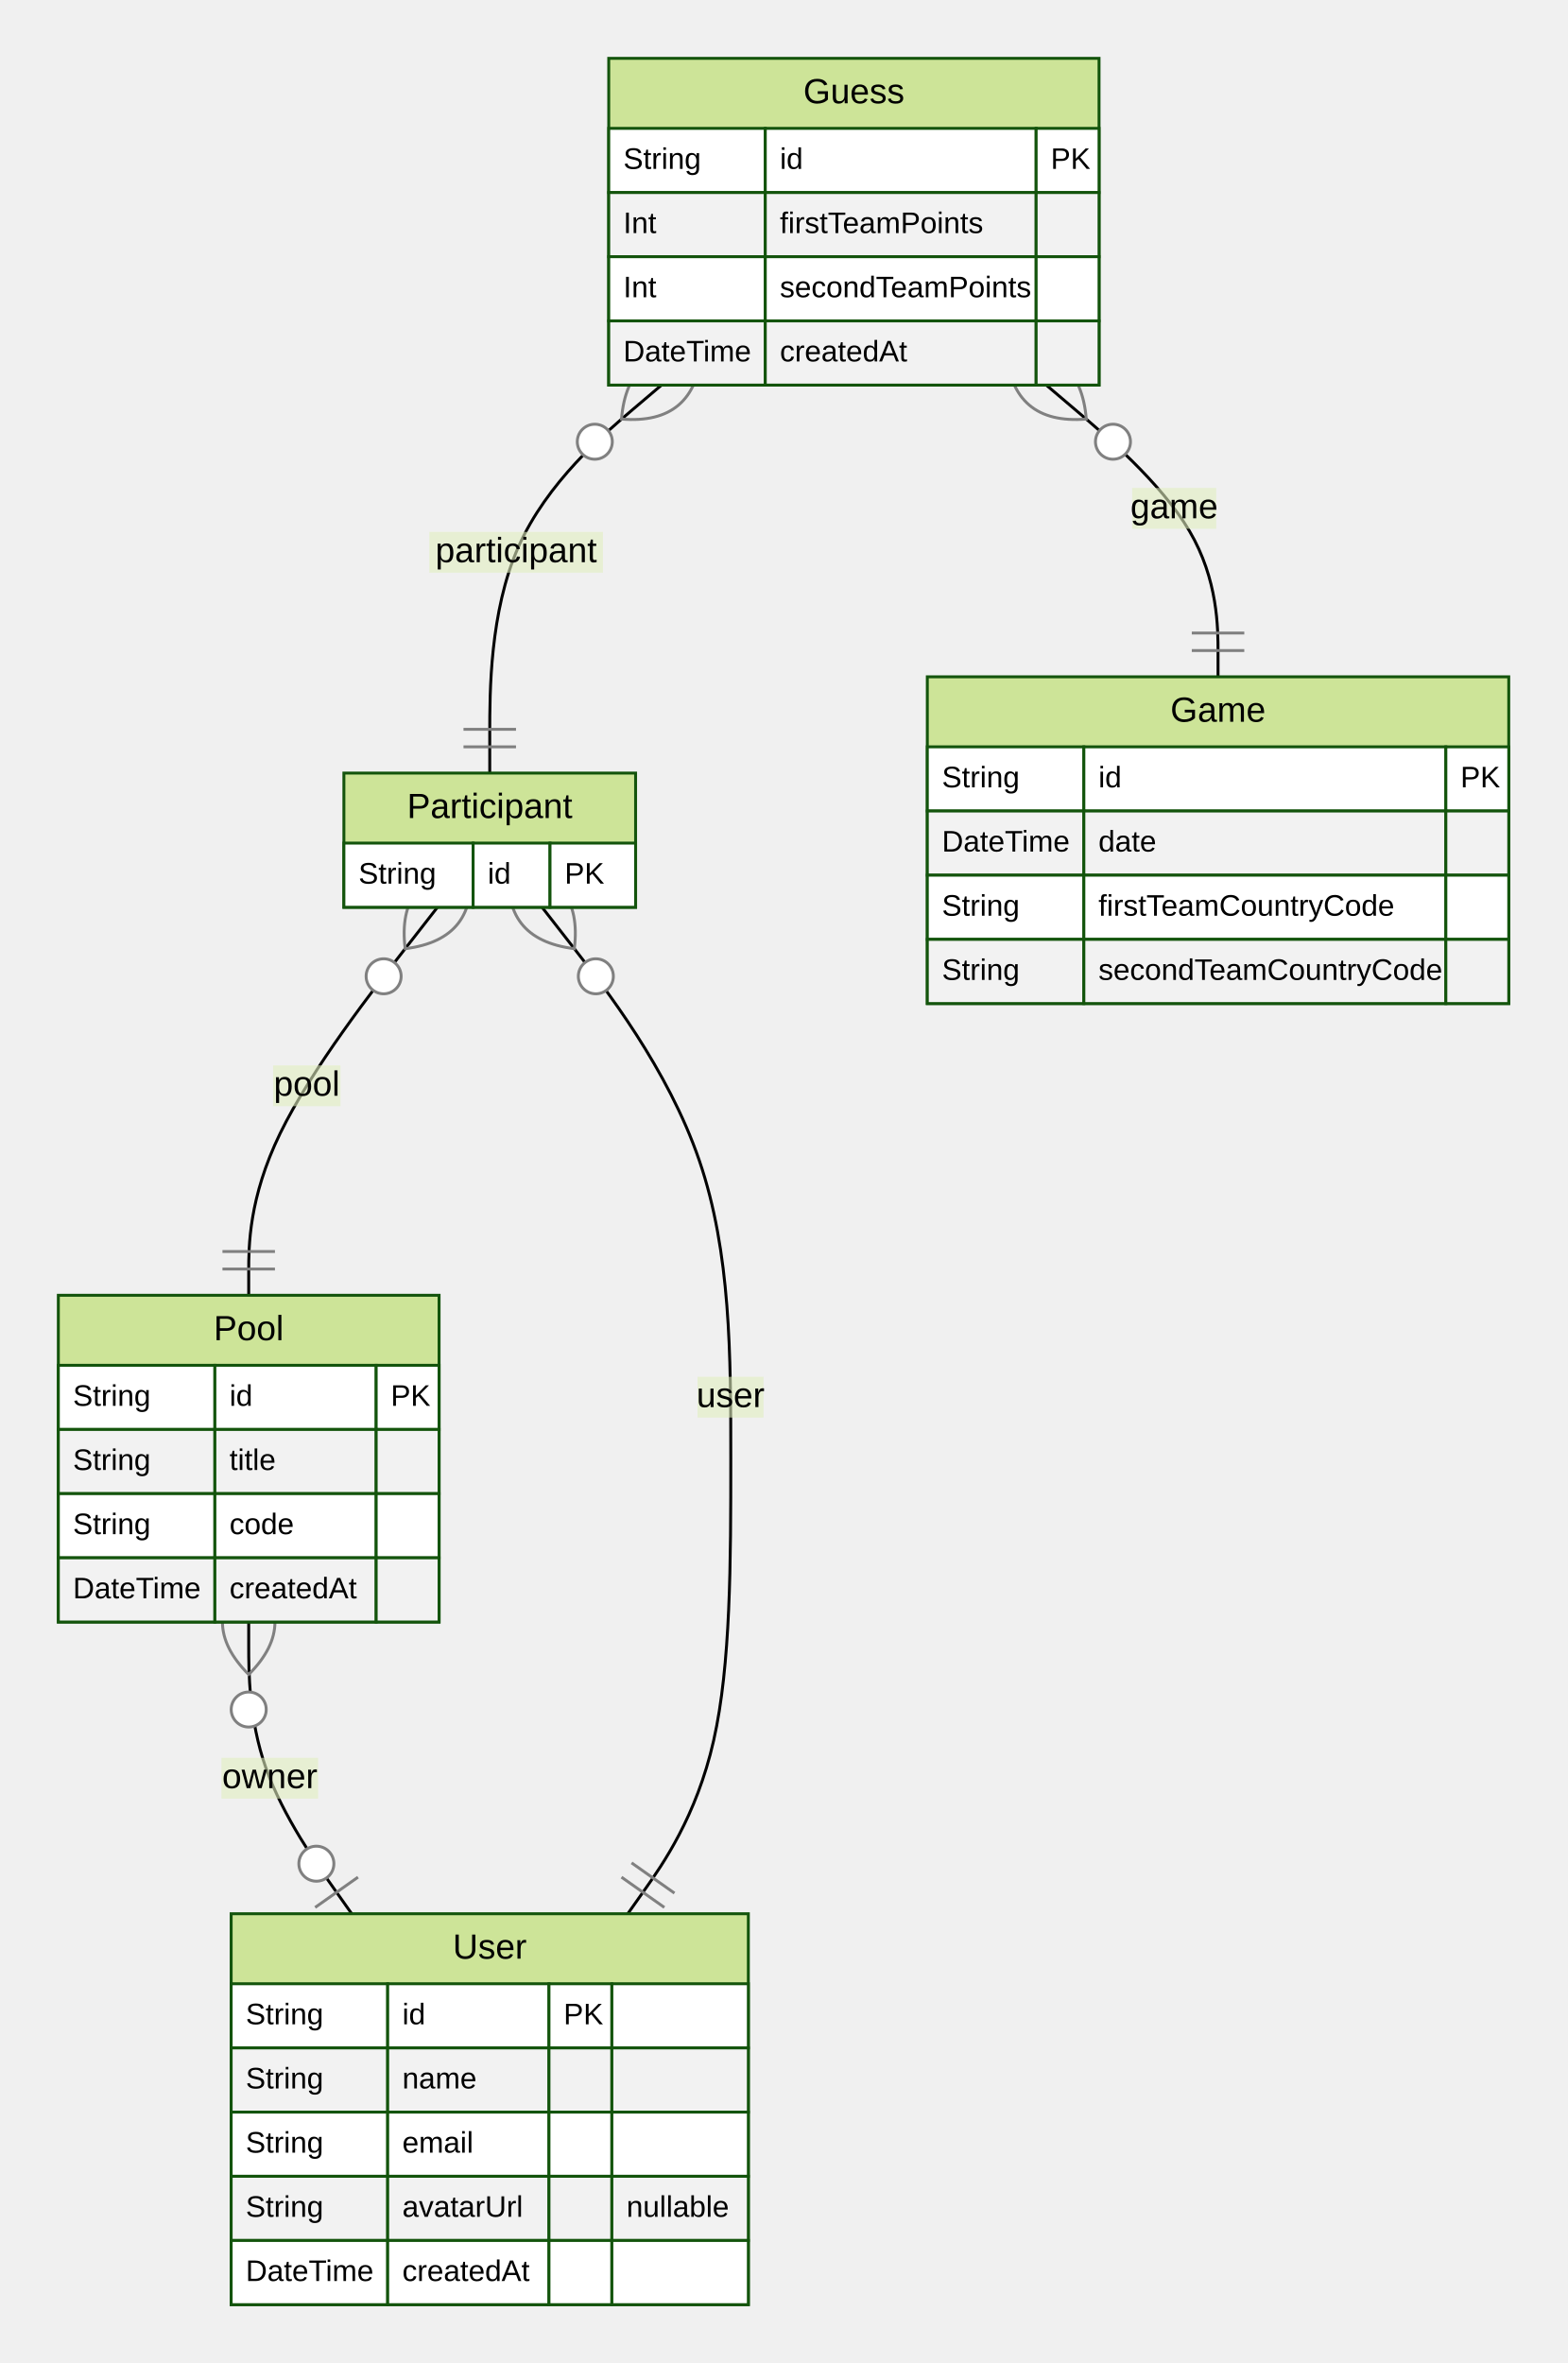
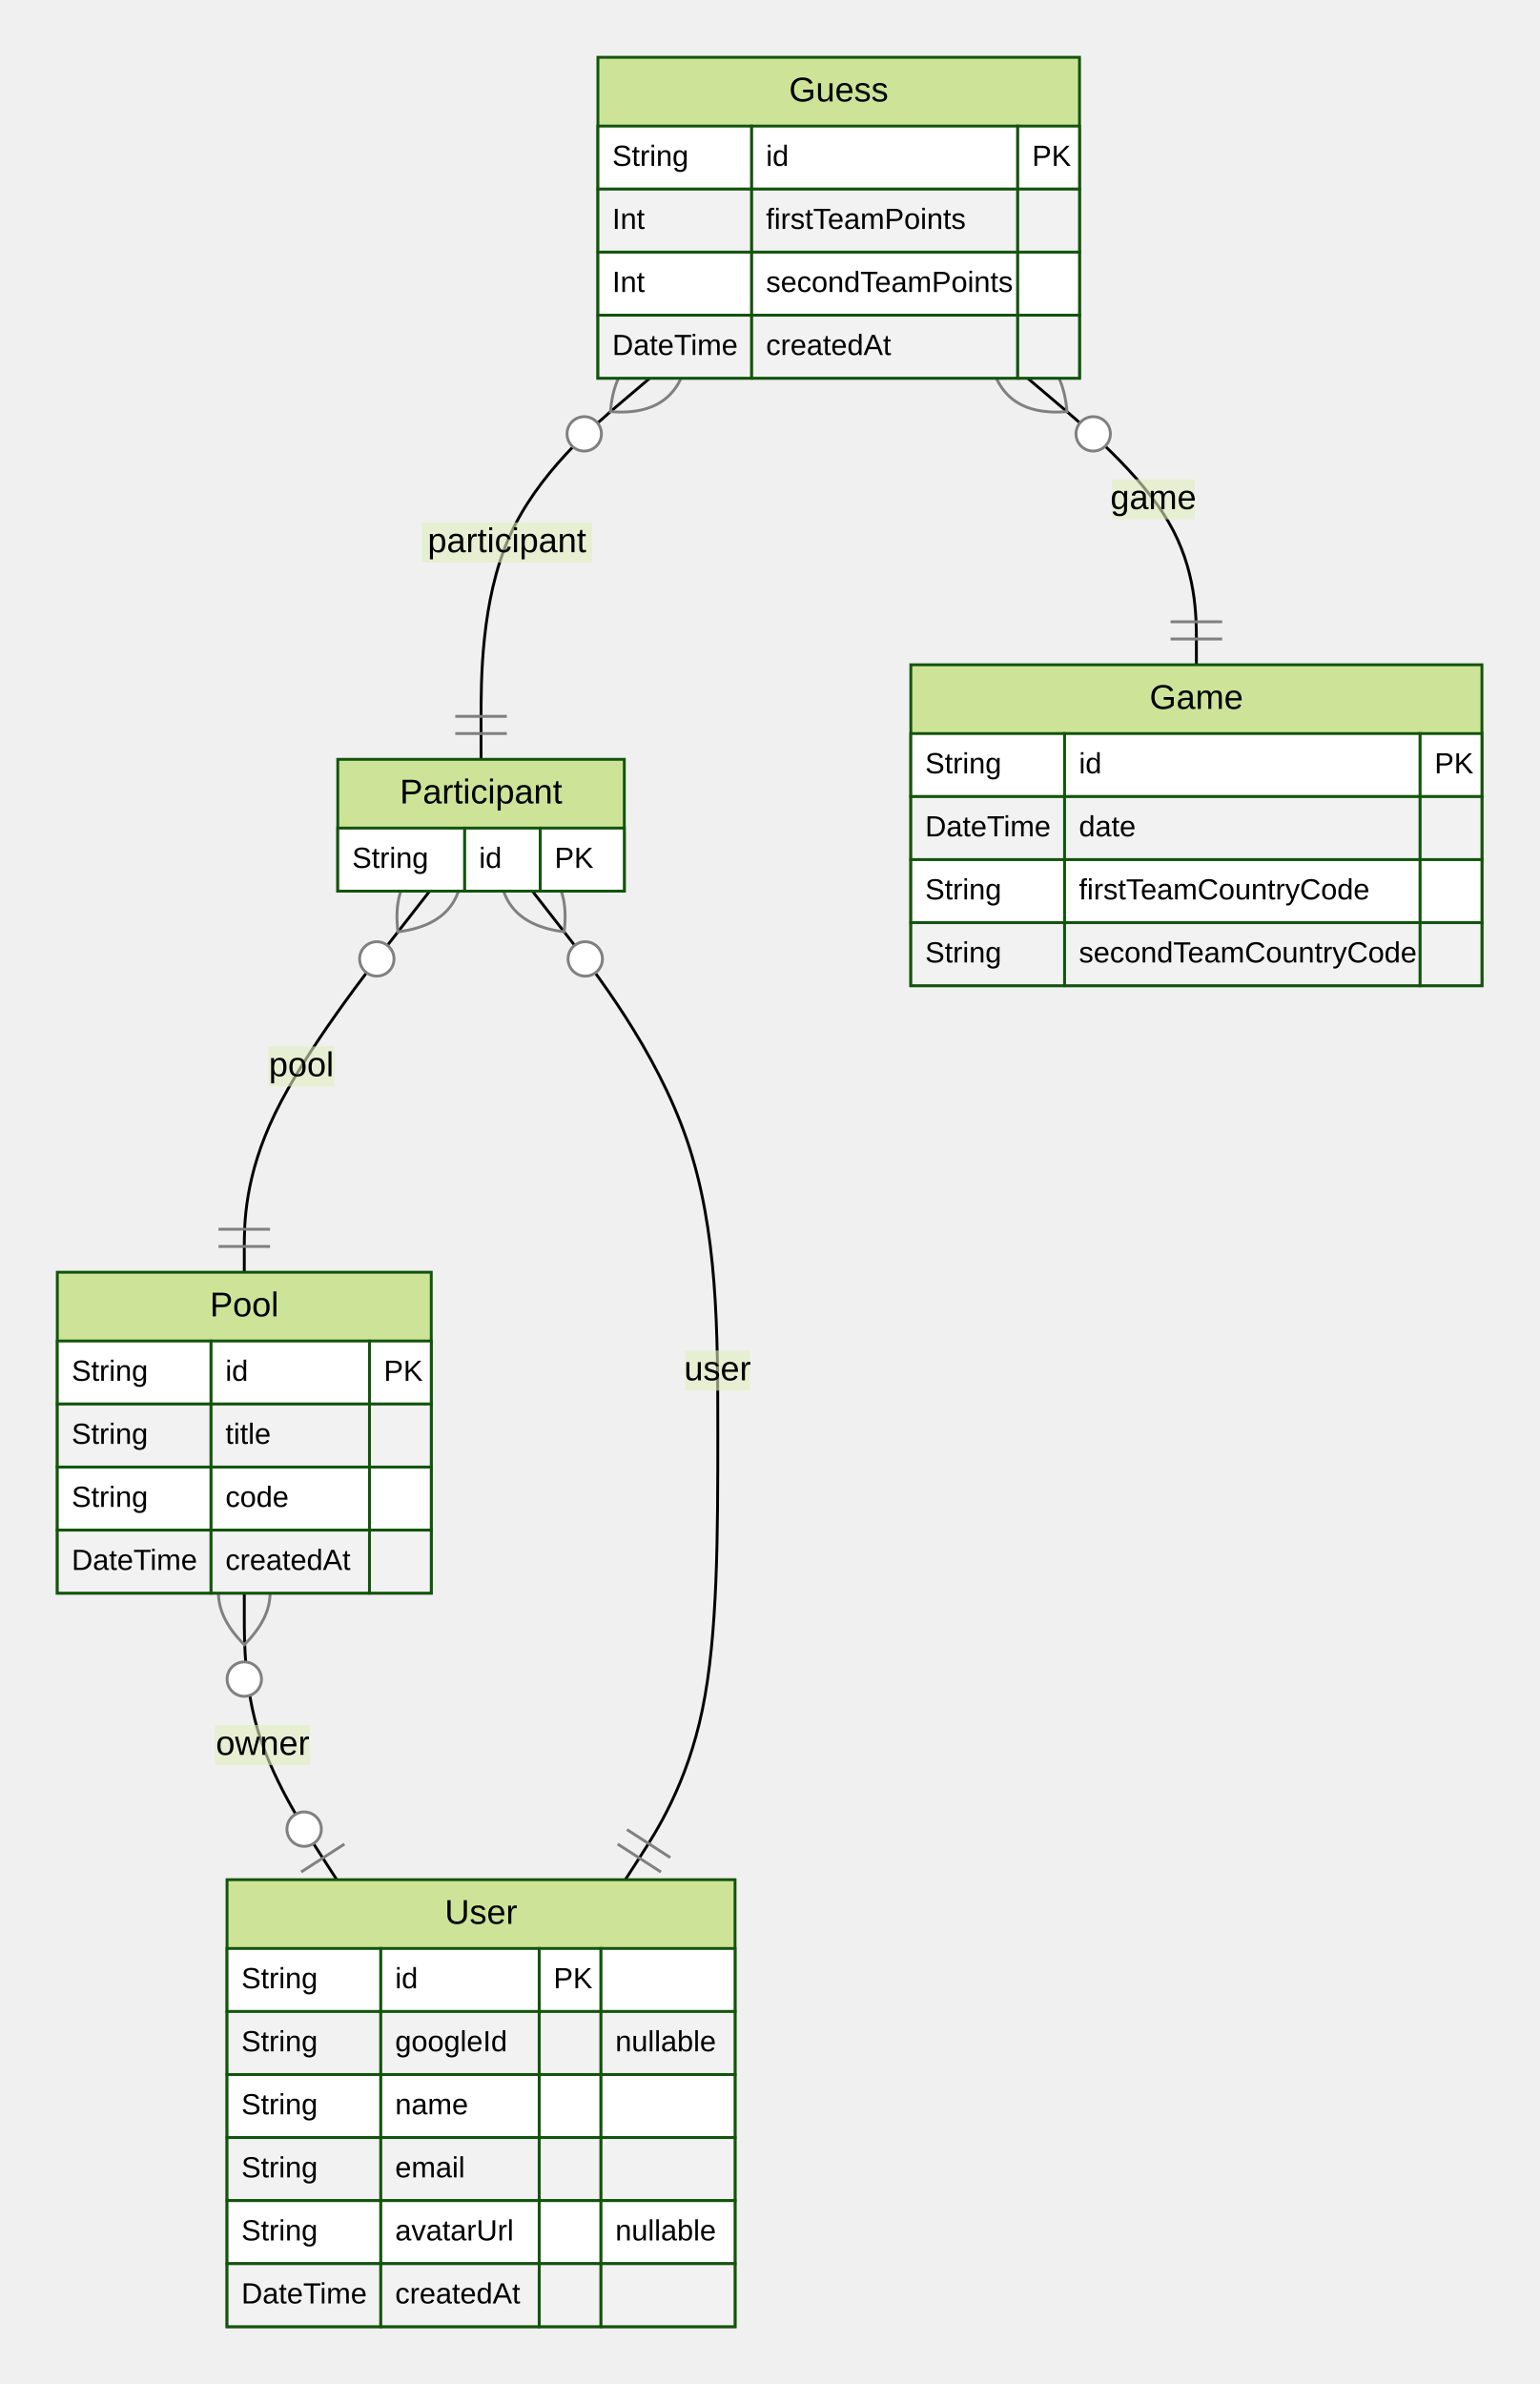
- <svg xmlns="http://www.w3.org/2000/svg" aria-labelledby="chart-title-mermaid-0 chart-desc-mermaid-0" role="img" viewBox="0 0 537.207 810" style="max-width: 537.207px; background-color: white;" width="100%" id="mermaid-0">
+ <svg xmlns="http://www.w3.org/2000/svg" aria-labelledby="chart-title-mermaid-0 chart-desc-mermaid-0" role="img" viewBox="0 0 537.207 832" style="max-width: 537.207px; background-color: white;" width="100%" id="mermaid-0">
  <style>#mermaid-0 {font-family:"trebuchet ms",verdana,arial,sans-serif;font-size:16px;fill:#000000;}#mermaid-0 .error-icon{fill:#552222;}#mermaid-0 .error-text{fill:#552222;stroke:#552222;}#mermaid-0 .edge-thickness-normal{stroke-width:2px;}#mermaid-0 .edge-thickness-thick{stroke-width:3.5px;}#mermaid-0 .edge-pattern-solid{stroke-dasharray:0;}#mermaid-0 .edge-pattern-dashed{stroke-dasharray:3;}#mermaid-0 .edge-pattern-dotted{stroke-dasharray:2;}#mermaid-0 .marker{fill:#000000;stroke:#000000;}#mermaid-0 .marker.cross{stroke:#000000;}#mermaid-0 svg{font-family:"trebuchet ms",verdana,arial,sans-serif;font-size:16px;}#mermaid-0 .entityBox{fill:#cde498;stroke:#13540c;}#mermaid-0 .attributeBoxOdd{fill:#ffffff;stroke:#13540c;}#mermaid-0 .attributeBoxEven{fill:#f2f2f2;stroke:#13540c;}#mermaid-0 .relationshipLabelBox{fill:hsl(78.158, 58.462%, 84.51%);opacity:0.7;background-color:hsl(78.158, 58.462%, 84.51%);}#mermaid-0 .relationshipLabelBox rect{opacity:0.5;}#mermaid-0 .relationshipLine{stroke:#000000;}#mermaid-0 :root{--mermaid-font-family:"trebuchet ms",verdana,arial,sans-serif;}</style>
  <g />
  <defs>
    <marker orient="auto" markerHeight="18" markerWidth="18" refY="9" refX="0" id="ONLY_ONE_START">
      <path d="M9,0 L9,18 M15,0 L15,18" fill="none" stroke="gray" />
    </marker>
  </defs>
  <defs>
    <marker orient="auto" markerHeight="18" markerWidth="18" refY="9" refX="18" id="ONLY_ONE_END">
      <path d="M3,0 L3,18 M9,0 L9,18" fill="none" stroke="gray" />
    </marker>
  </defs>
  <defs>
    <marker orient="auto" markerHeight="18" markerWidth="30" refY="9" refX="0" id="ZERO_OR_ONE_START">
      <circle r="6" cy="9" cx="21" fill="white" stroke="gray" />
      <path d="M9,0 L9,18" fill="none" stroke="gray" />
    </marker>
  </defs>
  <defs>
    <marker orient="auto" markerHeight="18" markerWidth="30" refY="9" refX="30" id="ZERO_OR_ONE_END">
      <circle r="6" cy="9" cx="9" fill="white" stroke="gray" />
      <path d="M21,0 L21,18" fill="none" stroke="gray" />
    </marker>
  </defs>
  <defs>
    <marker orient="auto" markerHeight="36" markerWidth="45" refY="18" refX="18" id="ONE_OR_MORE_START">
      <path d="M0,18 Q 18,0 36,18 Q 18,36 0,18 M42,9 L42,27" fill="none" stroke="gray" />
    </marker>
  </defs>
  <defs>
    <marker orient="auto" markerHeight="36" markerWidth="45" refY="18" refX="27" id="ONE_OR_MORE_END">
      <path d="M3,9 L3,27 M9,18 Q27,0 45,18 Q27,36 9,18" fill="none" stroke="gray" />
    </marker>
  </defs>
  <defs>
    <marker orient="auto" markerHeight="36" markerWidth="57" refY="18" refX="18" id="ZERO_OR_MORE_START">
      <circle r="6" cy="18" cx="48" fill="white" stroke="gray" />
      <path d="M0,18 Q18,0 36,18 Q18,36 0,18" fill="none" stroke="gray" />
    </marker>
  </defs>
  <defs>
    <marker orient="auto" markerHeight="36" markerWidth="57" refY="18" refX="39" id="ZERO_OR_MORE_END">
      <circle r="6" cy="18" cx="9" fill="white" stroke="gray" />
      <path d="M21,18 Q39,0 57,18 Q39,36 21,18" fill="none" stroke="gray" />
    </marker>
  </defs>
-   <path marker-start="url(#ZERO_OR_MORE_START)" marker-end="url(#ZERO_OR_ONE_END)" fill="none" stroke="gray" d="M85.258,556L85.258,564.333C85.258,572.667,85.258,589.333,91.143,606C97.028,622.667,108.799,639.333,114.684,647.667L120.569,656" class="er relationshipLine" />
-   <path marker-start="url(#ZERO_OR_MORE_START)" marker-end="url(#ONLY_ONE_END)" fill="none" stroke="gray" d="M185.816,311L196.599,324.833C207.382,338.667,228.949,366.333,239.732,397.833C250.516,429.333,250.516,464.667,250.516,500C250.516,535.333,250.516,570.667,244.63,596.667C238.745,622.667,226.975,639.333,221.089,647.667L215.204,656" class="er relationshipLine" />
+   <path marker-start="url(#ZERO_OR_MORE_START)" marker-end="url(#ZERO_OR_ONE_END)" fill="none" stroke="gray" d="M85.258,556L85.258,564.333C85.258,572.667,85.258,589.333,90.637,606C96.017,622.667,106.776,639.333,112.155,647.667L117.535,656" class="er relationshipLine" />
+   <path marker-start="url(#ZERO_OR_MORE_START)" marker-end="url(#ONLY_ONE_END)" fill="none" stroke="gray" d="M185.816,311L196.599,324.833C207.382,338.667,228.949,366.333,239.732,397.833C250.516,429.333,250.516,464.667,250.516,500C250.516,535.333,250.516,570.667,245.136,596.667C239.757,622.667,228.998,639.333,223.618,647.667L218.239,656" class="er relationshipLine" />
  <path marker-start="url(#ZERO_OR_MORE_START)" marker-end="url(#ONLY_ONE_END)" fill="none" stroke="gray" d="M149.958,311L139.174,324.833C128.391,338.667,106.824,366.333,96.041,388.5C85.258,410.667,85.258,427.333,85.258,435.667L85.258,444" class="er relationshipLine" />
  <path marker-start="url(#ZERO_OR_MORE_START)" marker-end="url(#ONLY_ONE_END)" fill="none" stroke="gray" d="M358.665,132L368.478,140.333C378.292,148.667,397.92,165.333,407.733,182C417.547,198.667,417.547,215.333,417.547,223.667L417.547,232" class="er relationshipLine" />
  <path marker-start="url(#ZERO_OR_MORE_START)" marker-end="url(#ONLY_ONE_END)" fill="none" stroke="gray" d="M226.769,132L216.955,140.333C207.141,148.667,187.514,165.333,177.7,187.5C167.887,209.667,167.887,237.333,167.887,251.167L167.887,265" class="er relationshipLine" />
  <g transform="translate(20,444 )" id="Pool">
    <rect height="112" width="130.516" y="0" x="0" stroke="gray" fill-opacity="100%" fill="honeydew" class="er entityBox" />
    <text transform="translate(65.25781,12)" style="font-family: &quot;trebuchet ms&quot;, verdana, arial, sans-serif;; font-size: 12px" text-anchor="middle" dominant-baseline="middle" y="0" x="0" id="entity-Pool" class="er entityLabel">Pool</text>
    <rect height="22" width="53.664" y="24" x="0" stroke="gray" fill-opacity="100%" fill="honeydew" class="er attributeBoxOdd" />
    <text transform="translate(5,35)" style="font-family: &quot;trebuchet ms&quot;, verdana, arial, sans-serif;; font-size: 10.2px" text-anchor="left" dominant-baseline="middle" y="0" x="0" id="entity-Pool-attr-1-type" class="er entityLabel">String</text>
    <rect height="22" width="55.289" y="24" x="53.664" stroke="gray" fill-opacity="100%" fill="honeydew" class="er attributeBoxOdd" />
    <text transform="translate(58.66406,35)" style="font-family: &quot;trebuchet ms&quot;, verdana, arial, sans-serif;; font-size: 10.2px" text-anchor="left" dominant-baseline="middle" y="0" x="0" id="entity-Pool-attr-1-name" class="er entityLabel">id</text>
    <rect height="22" width="21.562" y="24" x="108.953" stroke="gray" fill-opacity="100%" fill="honeydew" class="er attributeBoxOdd" />
    <text transform="translate(113.9531,35)" style="font-family: &quot;trebuchet ms&quot;, verdana, arial, sans-serif;; font-size: 10.2px" text-anchor="left" dominant-baseline="middle" y="0" x="0" id="entity-Pool-attr-1-key" class="er entityLabel">PK</text>
    <rect height="22" width="53.664" y="46" x="0" stroke="gray" fill-opacity="100%" fill="honeydew" class="er attributeBoxEven" />
    <text transform="translate(5,57)" style="font-family: &quot;trebuchet ms&quot;, verdana, arial, sans-serif;; font-size: 10.2px" text-anchor="left" dominant-baseline="middle" y="0" x="0" id="entity-Pool-attr-2-type" class="er entityLabel">String</text>
    <rect height="22" width="55.289" y="46" x="53.664" stroke="gray" fill-opacity="100%" fill="honeydew" class="er attributeBoxEven" />
    <text transform="translate(58.66406,57)" style="font-family: &quot;trebuchet ms&quot;, verdana, arial, sans-serif;; font-size: 10.2px" text-anchor="left" dominant-baseline="middle" y="0" x="0" id="entity-Pool-attr-2-name" class="er entityLabel">title</text>
    <rect height="22" width="21.562" y="46" x="108.953" stroke="gray" fill-opacity="100%" fill="honeydew" class="er attributeBoxEven" />
    <text transform="translate(113.9531,57)" style="font-family: &quot;trebuchet ms&quot;, verdana, arial, sans-serif;; font-size: 10.2px" text-anchor="left" dominant-baseline="middle" y="0" x="0" id="entity-Pool-attr-2-key" class="er entityLabel" />
    <rect height="22" width="53.664" y="68" x="0" stroke="gray" fill-opacity="100%" fill="honeydew" class="er attributeBoxOdd" />
    <text transform="translate(5,79)" style="font-family: &quot;trebuchet ms&quot;, verdana, arial, sans-serif;; font-size: 10.2px" text-anchor="left" dominant-baseline="middle" y="0" x="0" id="entity-Pool-attr-3-type" class="er entityLabel">String</text>
    <rect height="22" width="55.289" y="68" x="53.664" stroke="gray" fill-opacity="100%" fill="honeydew" class="er attributeBoxOdd" />
    <text transform="translate(58.66406,79)" style="font-family: &quot;trebuchet ms&quot;, verdana, arial, sans-serif;; font-size: 10.2px" text-anchor="left" dominant-baseline="middle" y="0" x="0" id="entity-Pool-attr-3-name" class="er entityLabel">code</text>
    <rect height="22" width="21.562" y="68" x="108.953" stroke="gray" fill-opacity="100%" fill="honeydew" class="er attributeBoxOdd" />
    <text transform="translate(113.9531,79)" style="font-family: &quot;trebuchet ms&quot;, verdana, arial, sans-serif;; font-size: 10.2px" text-anchor="left" dominant-baseline="middle" y="0" x="0" id="entity-Pool-attr-3-key" class="er entityLabel" />
    <rect height="22" width="53.664" y="90" x="0" stroke="gray" fill-opacity="100%" fill="honeydew" class="er attributeBoxEven" />
    <text transform="translate(5,101)" style="font-family: &quot;trebuchet ms&quot;, verdana, arial, sans-serif;; font-size: 10.2px" text-anchor="left" dominant-baseline="middle" y="0" x="0" id="entity-Pool-attr-4-type" class="er entityLabel">DateTime</text>
    <rect height="22" width="55.289" y="90" x="53.664" stroke="gray" fill-opacity="100%" fill="honeydew" class="er attributeBoxEven" />
    <text transform="translate(58.66406,101)" style="font-family: &quot;trebuchet ms&quot;, verdana, arial, sans-serif;; font-size: 10.2px" text-anchor="left" dominant-baseline="middle" y="0" x="0" id="entity-Pool-attr-4-name" class="er entityLabel">createdAt</text>
    <rect height="22" width="21.562" y="90" x="108.953" stroke="gray" fill-opacity="100%" fill="honeydew" class="er attributeBoxEven" />
    <text transform="translate(113.9531,101)" style="font-family: &quot;trebuchet ms&quot;, verdana, arial, sans-serif;; font-size: 10.2px" text-anchor="left" dominant-baseline="middle" y="0" x="0" id="entity-Pool-attr-4-key" class="er entityLabel" />
  </g>
  <g transform="translate(117.8867,265 )" id="Participant">
    <rect height="46" width="100" y="0" x="0" stroke="gray" fill-opacity="100%" fill="honeydew" class="er entityBox" />
    <text transform="translate(50,12)" style="font-family: &quot;trebuchet ms&quot;, verdana, arial, sans-serif;; font-size: 12px" text-anchor="middle" dominant-baseline="middle" y="0" x="0" id="entity-Participant" class="er entityLabel">Participant</text>
    <rect height="22" width="44.297" y="24" x="0" stroke="gray" fill-opacity="100%" fill="honeydew" class="er attributeBoxOdd" />
    <text transform="translate(5,35)" style="font-family: &quot;trebuchet ms&quot;, verdana, arial, sans-serif;; font-size: 10.2px" text-anchor="left" dominant-baseline="middle" y="0" x="0" id="entity-Participant-attr-1-type" class="er entityLabel">String</text>
    <rect height="22" width="26.367" y="24" x="44.297" stroke="gray" fill-opacity="100%" fill="honeydew" class="er attributeBoxOdd" />
    <text transform="translate(49.29688,35)" style="font-family: &quot;trebuchet ms&quot;, verdana, arial, sans-serif;; font-size: 10.2px" text-anchor="left" dominant-baseline="middle" y="0" x="0" id="entity-Participant-attr-1-name" class="er entityLabel">id</text>
    <rect height="22" width="29.336" y="24" x="70.664" stroke="gray" fill-opacity="100%" fill="honeydew" class="er attributeBoxOdd" />
    <text transform="translate(75.66406,35)" style="font-family: &quot;trebuchet ms&quot;, verdana, arial, sans-serif;; font-size: 10.2px" text-anchor="left" dominant-baseline="middle" y="0" x="0" id="entity-Participant-attr-1-key" class="er entityLabel">PK</text>
  </g>
  <g transform="translate(79.23828,656 )" id="User">
-     <rect height="134" width="177.297" y="0" x="0" stroke="gray" fill-opacity="100%" fill="honeydew" class="er entityBox" />
+     <rect height="156" width="177.297" y="0" x="0" stroke="gray" fill-opacity="100%" fill="honeydew" class="er entityBox" />
    <text transform="translate(88.64844,12)" style="font-family: &quot;trebuchet ms&quot;, verdana, arial, sans-serif;; font-size: 12px" text-anchor="middle" dominant-baseline="middle" y="0" x="0" id="entity-User" class="er entityLabel">User</text>
    <rect height="22" width="53.664" y="24" x="0" stroke="gray" fill-opacity="100%" fill="honeydew" class="er attributeBoxOdd" />
    <text transform="translate(5,35)" style="font-family: &quot;trebuchet ms&quot;, verdana, arial, sans-serif;; font-size: 10.2px" text-anchor="left" dominant-baseline="middle" y="0" x="0" id="entity-User-attr-1-type" class="er entityLabel">String</text>
    <rect height="22" width="55.289" y="24" x="53.664" stroke="gray" fill-opacity="100%" fill="honeydew" class="er attributeBoxOdd" />
    <text transform="translate(58.66406,35)" style="font-family: &quot;trebuchet ms&quot;, verdana, arial, sans-serif;; font-size: 10.2px" text-anchor="left" dominant-baseline="middle" y="0" x="0" id="entity-User-attr-1-name" class="er entityLabel">id</text>
    <rect height="22" width="21.562" y="24" x="108.953" stroke="gray" fill-opacity="100%" fill="honeydew" class="er attributeBoxOdd" />
    <text transform="translate(113.9531,35)" style="font-family: &quot;trebuchet ms&quot;, verdana, arial, sans-serif;; font-size: 10.2px" text-anchor="left" dominant-baseline="middle" y="0" x="0" id="entity-User-attr-1-key" class="er entityLabel">PK</text>
    <rect height="22" width="46.781" y="24" x="130.516" stroke="gray" fill-opacity="100%" fill="honeydew" class="er attributeBoxOdd" />
    <text transform="translate(135.5156,35)" style="font-family: &quot;trebuchet ms&quot;, verdana, arial, sans-serif;; font-size: 10.2px" text-anchor="left" dominant-baseline="middle" y="0" x="0" id="entity-User-attr-1-comment" class="er entityLabel" />
    <rect height="22" width="53.664" y="46" x="0" stroke="gray" fill-opacity="100%" fill="honeydew" class="er attributeBoxEven" />
    <text transform="translate(5,57)" style="font-family: &quot;trebuchet ms&quot;, verdana, arial, sans-serif;; font-size: 10.2px" text-anchor="left" dominant-baseline="middle" y="0" x="0" id="entity-User-attr-2-type" class="er entityLabel">String</text>
    <rect height="22" width="55.289" y="46" x="53.664" stroke="gray" fill-opacity="100%" fill="honeydew" class="er attributeBoxEven" />
-     <text transform="translate(58.66406,57)" style="font-family: &quot;trebuchet ms&quot;, verdana, arial, sans-serif;; font-size: 10.2px" text-anchor="left" dominant-baseline="middle" y="0" x="0" id="entity-User-attr-2-name" class="er entityLabel">name</text>
+     <text transform="translate(58.66406,57)" style="font-family: &quot;trebuchet ms&quot;, verdana, arial, sans-serif;; font-size: 10.2px" text-anchor="left" dominant-baseline="middle" y="0" x="0" id="entity-User-attr-2-name" class="er entityLabel">googleId</text>
    <rect height="22" width="21.562" y="46" x="108.953" stroke="gray" fill-opacity="100%" fill="honeydew" class="er attributeBoxEven" />
    <text transform="translate(113.9531,57)" style="font-family: &quot;trebuchet ms&quot;, verdana, arial, sans-serif;; font-size: 10.2px" text-anchor="left" dominant-baseline="middle" y="0" x="0" id="entity-User-attr-2-key" class="er entityLabel" />
    <rect height="22" width="46.781" y="46" x="130.516" stroke="gray" fill-opacity="100%" fill="honeydew" class="er attributeBoxEven" />
-     <text transform="translate(135.5156,57)" style="font-family: &quot;trebuchet ms&quot;, verdana, arial, sans-serif;; font-size: 10.2px" text-anchor="left" dominant-baseline="middle" y="0" x="0" id="entity-User-attr-2-comment" class="er entityLabel" />
+     <text transform="translate(135.5156,57)" style="font-family: &quot;trebuchet ms&quot;, verdana, arial, sans-serif;; font-size: 10.2px" text-anchor="left" dominant-baseline="middle" y="0" x="0" id="entity-User-attr-2-comment" class="er entityLabel">nullable</text>
    <rect height="22" width="53.664" y="68" x="0" stroke="gray" fill-opacity="100%" fill="honeydew" class="er attributeBoxOdd" />
    <text transform="translate(5,79)" style="font-family: &quot;trebuchet ms&quot;, verdana, arial, sans-serif;; font-size: 10.2px" text-anchor="left" dominant-baseline="middle" y="0" x="0" id="entity-User-attr-3-type" class="er entityLabel">String</text>
    <rect height="22" width="55.289" y="68" x="53.664" stroke="gray" fill-opacity="100%" fill="honeydew" class="er attributeBoxOdd" />
-     <text transform="translate(58.66406,79)" style="font-family: &quot;trebuchet ms&quot;, verdana, arial, sans-serif;; font-size: 10.2px" text-anchor="left" dominant-baseline="middle" y="0" x="0" id="entity-User-attr-3-name" class="er entityLabel">email</text>
+     <text transform="translate(58.66406,79)" style="font-family: &quot;trebuchet ms&quot;, verdana, arial, sans-serif;; font-size: 10.2px" text-anchor="left" dominant-baseline="middle" y="0" x="0" id="entity-User-attr-3-name" class="er entityLabel">name</text>
    <rect height="22" width="21.562" y="68" x="108.953" stroke="gray" fill-opacity="100%" fill="honeydew" class="er attributeBoxOdd" />
    <text transform="translate(113.9531,79)" style="font-family: &quot;trebuchet ms&quot;, verdana, arial, sans-serif;; font-size: 10.2px" text-anchor="left" dominant-baseline="middle" y="0" x="0" id="entity-User-attr-3-key" class="er entityLabel" />
    <rect height="22" width="46.781" y="68" x="130.516" stroke="gray" fill-opacity="100%" fill="honeydew" class="er attributeBoxOdd" />
    <text transform="translate(135.5156,79)" style="font-family: &quot;trebuchet ms&quot;, verdana, arial, sans-serif;; font-size: 10.2px" text-anchor="left" dominant-baseline="middle" y="0" x="0" id="entity-User-attr-3-comment" class="er entityLabel" />
    <rect height="22" width="53.664" y="90" x="0" stroke="gray" fill-opacity="100%" fill="honeydew" class="er attributeBoxEven" />
    <text transform="translate(5,101)" style="font-family: &quot;trebuchet ms&quot;, verdana, arial, sans-serif;; font-size: 10.2px" text-anchor="left" dominant-baseline="middle" y="0" x="0" id="entity-User-attr-4-type" class="er entityLabel">String</text>
    <rect height="22" width="55.289" y="90" x="53.664" stroke="gray" fill-opacity="100%" fill="honeydew" class="er attributeBoxEven" />
-     <text transform="translate(58.66406,101)" style="font-family: &quot;trebuchet ms&quot;, verdana, arial, sans-serif;; font-size: 10.2px" text-anchor="left" dominant-baseline="middle" y="0" x="0" id="entity-User-attr-4-name" class="er entityLabel">avatarUrl</text>
+     <text transform="translate(58.66406,101)" style="font-family: &quot;trebuchet ms&quot;, verdana, arial, sans-serif;; font-size: 10.2px" text-anchor="left" dominant-baseline="middle" y="0" x="0" id="entity-User-attr-4-name" class="er entityLabel">email</text>
    <rect height="22" width="21.562" y="90" x="108.953" stroke="gray" fill-opacity="100%" fill="honeydew" class="er attributeBoxEven" />
    <text transform="translate(113.9531,101)" style="font-family: &quot;trebuchet ms&quot;, verdana, arial, sans-serif;; font-size: 10.2px" text-anchor="left" dominant-baseline="middle" y="0" x="0" id="entity-User-attr-4-key" class="er entityLabel" />
    <rect height="22" width="46.781" y="90" x="130.516" stroke="gray" fill-opacity="100%" fill="honeydew" class="er attributeBoxEven" />
-     <text transform="translate(135.5156,101)" style="font-family: &quot;trebuchet ms&quot;, verdana, arial, sans-serif;; font-size: 10.2px" text-anchor="left" dominant-baseline="middle" y="0" x="0" id="entity-User-attr-4-comment" class="er entityLabel">nullable</text>
+     <text transform="translate(135.5156,101)" style="font-family: &quot;trebuchet ms&quot;, verdana, arial, sans-serif;; font-size: 10.2px" text-anchor="left" dominant-baseline="middle" y="0" x="0" id="entity-User-attr-4-comment" class="er entityLabel" />
    <rect height="22" width="53.664" y="112" x="0" stroke="gray" fill-opacity="100%" fill="honeydew" class="er attributeBoxOdd" />
-     <text transform="translate(5,123)" style="font-family: &quot;trebuchet ms&quot;, verdana, arial, sans-serif;; font-size: 10.2px" text-anchor="left" dominant-baseline="middle" y="0" x="0" id="entity-User-attr-5-type" class="er entityLabel">DateTime</text>
+     <text transform="translate(5,123)" style="font-family: &quot;trebuchet ms&quot;, verdana, arial, sans-serif;; font-size: 10.2px" text-anchor="left" dominant-baseline="middle" y="0" x="0" id="entity-User-attr-5-type" class="er entityLabel">String</text>
    <rect height="22" width="55.289" y="112" x="53.664" stroke="gray" fill-opacity="100%" fill="honeydew" class="er attributeBoxOdd" />
-     <text transform="translate(58.66406,123)" style="font-family: &quot;trebuchet ms&quot;, verdana, arial, sans-serif;; font-size: 10.2px" text-anchor="left" dominant-baseline="middle" y="0" x="0" id="entity-User-attr-5-name" class="er entityLabel">createdAt</text>
+     <text transform="translate(58.66406,123)" style="font-family: &quot;trebuchet ms&quot;, verdana, arial, sans-serif;; font-size: 10.2px" text-anchor="left" dominant-baseline="middle" y="0" x="0" id="entity-User-attr-5-name" class="er entityLabel">avatarUrl</text>
    <rect height="22" width="21.562" y="112" x="108.953" stroke="gray" fill-opacity="100%" fill="honeydew" class="er attributeBoxOdd" />
    <text transform="translate(113.9531,123)" style="font-family: &quot;trebuchet ms&quot;, verdana, arial, sans-serif;; font-size: 10.2px" text-anchor="left" dominant-baseline="middle" y="0" x="0" id="entity-User-attr-5-key" class="er entityLabel" />
    <rect height="22" width="46.781" y="112" x="130.516" stroke="gray" fill-opacity="100%" fill="honeydew" class="er attributeBoxOdd" />
-     <text transform="translate(135.5156,123)" style="font-family: &quot;trebuchet ms&quot;, verdana, arial, sans-serif;; font-size: 10.2px" text-anchor="left" dominant-baseline="middle" y="0" x="0" id="entity-User-attr-5-comment" class="er entityLabel" />
+     <text transform="translate(135.5156,123)" style="font-family: &quot;trebuchet ms&quot;, verdana, arial, sans-serif;; font-size: 10.2px" text-anchor="left" dominant-baseline="middle" y="0" x="0" id="entity-User-attr-5-comment" class="er entityLabel">nullable</text>
+     <rect height="22" width="53.664" y="134" x="0" stroke="gray" fill-opacity="100%" fill="honeydew" class="er attributeBoxEven" />
+     <text transform="translate(5,145)" style="font-family: &quot;trebuchet ms&quot;, verdana, arial, sans-serif;; font-size: 10.2px" text-anchor="left" dominant-baseline="middle" y="0" x="0" id="entity-User-attr-6-type" class="er entityLabel">DateTime</text>
+     <rect height="22" width="55.289" y="134" x="53.664" stroke="gray" fill-opacity="100%" fill="honeydew" class="er attributeBoxEven" />
+     <text transform="translate(58.66406,145)" style="font-family: &quot;trebuchet ms&quot;, verdana, arial, sans-serif;; font-size: 10.2px" text-anchor="left" dominant-baseline="middle" y="0" x="0" id="entity-User-attr-6-name" class="er entityLabel">createdAt</text>
+     <rect height="22" width="21.562" y="134" x="108.953" stroke="gray" fill-opacity="100%" fill="honeydew" class="er attributeBoxEven" />
+     <text transform="translate(113.9531,145)" style="font-family: &quot;trebuchet ms&quot;, verdana, arial, sans-serif;; font-size: 10.2px" text-anchor="left" dominant-baseline="middle" y="0" x="0" id="entity-User-attr-6-key" class="er entityLabel" />
+     <rect height="22" width="46.781" y="134" x="130.516" stroke="gray" fill-opacity="100%" fill="honeydew" class="er attributeBoxEven" />
+     <text transform="translate(135.5156,145)" style="font-family: &quot;trebuchet ms&quot;, verdana, arial, sans-serif;; font-size: 10.2px" text-anchor="left" dominant-baseline="middle" y="0" x="0" id="entity-User-attr-6-comment" class="er entityLabel" />
  </g>
  <g transform="translate(317.8867,232 )" id="Game">
    <rect height="112" width="199.32" y="0" x="0" stroke="gray" fill-opacity="100%" fill="honeydew" class="er entityBox" />
    <text transform="translate(99.66016,12)" style="font-family: &quot;trebuchet ms&quot;, verdana, arial, sans-serif;; font-size: 12px" text-anchor="middle" dominant-baseline="middle" y="0" x="0" id="entity-Game" class="er entityLabel">Game</text>
    <rect height="22" width="53.664" y="24" x="0" stroke="gray" fill-opacity="100%" fill="honeydew" class="er attributeBoxOdd" />
    <text transform="translate(5,35)" style="font-family: &quot;trebuchet ms&quot;, verdana, arial, sans-serif;; font-size: 10.2px" text-anchor="left" dominant-baseline="middle" y="0" x="0" id="entity-Game-attr-1-type" class="er entityLabel">String</text>
    <rect height="22" width="124.094" y="24" x="53.664" stroke="gray" fill-opacity="100%" fill="honeydew" class="er attributeBoxOdd" />
    <text transform="translate(58.66406,35)" style="font-family: &quot;trebuchet ms&quot;, verdana, arial, sans-serif;; font-size: 10.2px" text-anchor="left" dominant-baseline="middle" y="0" x="0" id="entity-Game-attr-1-name" class="er entityLabel">id</text>
    <rect height="22" width="21.562" y="24" x="177.758" stroke="gray" fill-opacity="100%" fill="honeydew" class="er attributeBoxOdd" />
    <text transform="translate(182.7578,35)" style="font-family: &quot;trebuchet ms&quot;, verdana, arial, sans-serif;; font-size: 10.2px" text-anchor="left" dominant-baseline="middle" y="0" x="0" id="entity-Game-attr-1-key" class="er entityLabel">PK</text>
    <rect height="22" width="53.664" y="46" x="0" stroke="gray" fill-opacity="100%" fill="honeydew" class="er attributeBoxEven" />
    <text transform="translate(5,57)" style="font-family: &quot;trebuchet ms&quot;, verdana, arial, sans-serif;; font-size: 10.2px" text-anchor="left" dominant-baseline="middle" y="0" x="0" id="entity-Game-attr-2-type" class="er entityLabel">DateTime</text>
    <rect height="22" width="124.094" y="46" x="53.664" stroke="gray" fill-opacity="100%" fill="honeydew" class="er attributeBoxEven" />
    <text transform="translate(58.66406,57)" style="font-family: &quot;trebuchet ms&quot;, verdana, arial, sans-serif;; font-size: 10.2px" text-anchor="left" dominant-baseline="middle" y="0" x="0" id="entity-Game-attr-2-name" class="er entityLabel">date</text>
    <rect height="22" width="21.562" y="46" x="177.758" stroke="gray" fill-opacity="100%" fill="honeydew" class="er attributeBoxEven" />
    <text transform="translate(182.7578,57)" style="font-family: &quot;trebuchet ms&quot;, verdana, arial, sans-serif;; font-size: 10.2px" text-anchor="left" dominant-baseline="middle" y="0" x="0" id="entity-Game-attr-2-key" class="er entityLabel" />
    <rect height="22" width="53.664" y="68" x="0" stroke="gray" fill-opacity="100%" fill="honeydew" class="er attributeBoxOdd" />
    <text transform="translate(5,79)" style="font-family: &quot;trebuchet ms&quot;, verdana, arial, sans-serif;; font-size: 10.2px" text-anchor="left" dominant-baseline="middle" y="0" x="0" id="entity-Game-attr-3-type" class="er entityLabel">String</text>
    <rect height="22" width="124.094" y="68" x="53.664" stroke="gray" fill-opacity="100%" fill="honeydew" class="er attributeBoxOdd" />
    <text transform="translate(58.66406,79)" style="font-family: &quot;trebuchet ms&quot;, verdana, arial, sans-serif;; font-size: 10.2px" text-anchor="left" dominant-baseline="middle" y="0" x="0" id="entity-Game-attr-3-name" class="er entityLabel">firstTeamCountryCode</text>
    <rect height="22" width="21.562" y="68" x="177.758" stroke="gray" fill-opacity="100%" fill="honeydew" class="er attributeBoxOdd" />
    <text transform="translate(182.7578,79)" style="font-family: &quot;trebuchet ms&quot;, verdana, arial, sans-serif;; font-size: 10.2px" text-anchor="left" dominant-baseline="middle" y="0" x="0" id="entity-Game-attr-3-key" class="er entityLabel" />
    <rect height="22" width="53.664" y="90" x="0" stroke="gray" fill-opacity="100%" fill="honeydew" class="er attributeBoxEven" />
    <text transform="translate(5,101)" style="font-family: &quot;trebuchet ms&quot;, verdana, arial, sans-serif;; font-size: 10.2px" text-anchor="left" dominant-baseline="middle" y="0" x="0" id="entity-Game-attr-4-type" class="er entityLabel">String</text>
    <rect height="22" width="124.094" y="90" x="53.664" stroke="gray" fill-opacity="100%" fill="honeydew" class="er attributeBoxEven" />
    <text transform="translate(58.66406,101)" style="font-family: &quot;trebuchet ms&quot;, verdana, arial, sans-serif;; font-size: 10.2px" text-anchor="left" dominant-baseline="middle" y="0" x="0" id="entity-Game-attr-4-name" class="er entityLabel">secondTeamCountryCode</text>
    <rect height="22" width="21.562" y="90" x="177.758" stroke="gray" fill-opacity="100%" fill="honeydew" class="er attributeBoxEven" />
    <text transform="translate(182.7578,101)" style="font-family: &quot;trebuchet ms&quot;, verdana, arial, sans-serif;; font-size: 10.2px" text-anchor="left" dominant-baseline="middle" y="0" x="0" id="entity-Game-attr-4-key" class="er entityLabel" />
  </g>
  <g transform="translate(208.6777,20 )" id="Guess">
    <rect height="112" width="168.078" y="0" x="0" stroke="gray" fill-opacity="100%" fill="honeydew" class="er entityBox" />
    <text transform="translate(84.03906,12)" style="font-family: &quot;trebuchet ms&quot;, verdana, arial, sans-serif;; font-size: 12px" text-anchor="middle" dominant-baseline="middle" y="0" x="0" id="entity-Guess" class="er entityLabel">Guess</text>
    <rect height="22" width="53.664" y="24" x="0" stroke="gray" fill-opacity="100%" fill="honeydew" class="er attributeBoxOdd" />
    <text transform="translate(5,35)" style="font-family: &quot;trebuchet ms&quot;, verdana, arial, sans-serif;; font-size: 10.2px" text-anchor="left" dominant-baseline="middle" y="0" x="0" id="entity-Guess-attr-1-type" class="er entityLabel">String</text>
    <rect height="22" width="92.852" y="24" x="53.664" stroke="gray" fill-opacity="100%" fill="honeydew" class="er attributeBoxOdd" />
    <text transform="translate(58.66406,35)" style="font-family: &quot;trebuchet ms&quot;, verdana, arial, sans-serif;; font-size: 10.2px" text-anchor="left" dominant-baseline="middle" y="0" x="0" id="entity-Guess-attr-1-name" class="er entityLabel">id</text>
    <rect height="22" width="21.562" y="24" x="146.516" stroke="gray" fill-opacity="100%" fill="honeydew" class="er attributeBoxOdd" />
    <text transform="translate(151.5156,35)" style="font-family: &quot;trebuchet ms&quot;, verdana, arial, sans-serif;; font-size: 10.2px" text-anchor="left" dominant-baseline="middle" y="0" x="0" id="entity-Guess-attr-1-key" class="er entityLabel">PK</text>
    <rect height="22" width="53.664" y="46" x="0" stroke="gray" fill-opacity="100%" fill="honeydew" class="er attributeBoxEven" />
    <text transform="translate(5,57)" style="font-family: &quot;trebuchet ms&quot;, verdana, arial, sans-serif;; font-size: 10.2px" text-anchor="left" dominant-baseline="middle" y="0" x="0" id="entity-Guess-attr-2-type" class="er entityLabel">Int</text>
    <rect height="22" width="92.852" y="46" x="53.664" stroke="gray" fill-opacity="100%" fill="honeydew" class="er attributeBoxEven" />
    <text transform="translate(58.66406,57)" style="font-family: &quot;trebuchet ms&quot;, verdana, arial, sans-serif;; font-size: 10.2px" text-anchor="left" dominant-baseline="middle" y="0" x="0" id="entity-Guess-attr-2-name" class="er entityLabel">firstTeamPoints</text>
    <rect height="22" width="21.562" y="46" x="146.516" stroke="gray" fill-opacity="100%" fill="honeydew" class="er attributeBoxEven" />
    <text transform="translate(151.5156,57)" style="font-family: &quot;trebuchet ms&quot;, verdana, arial, sans-serif;; font-size: 10.2px" text-anchor="left" dominant-baseline="middle" y="0" x="0" id="entity-Guess-attr-2-key" class="er entityLabel" />
    <rect height="22" width="53.664" y="68" x="0" stroke="gray" fill-opacity="100%" fill="honeydew" class="er attributeBoxOdd" />
    <text transform="translate(5,79)" style="font-family: &quot;trebuchet ms&quot;, verdana, arial, sans-serif;; font-size: 10.2px" text-anchor="left" dominant-baseline="middle" y="0" x="0" id="entity-Guess-attr-3-type" class="er entityLabel">Int</text>
    <rect height="22" width="92.852" y="68" x="53.664" stroke="gray" fill-opacity="100%" fill="honeydew" class="er attributeBoxOdd" />
    <text transform="translate(58.66406,79)" style="font-family: &quot;trebuchet ms&quot;, verdana, arial, sans-serif;; font-size: 10.2px" text-anchor="left" dominant-baseline="middle" y="0" x="0" id="entity-Guess-attr-3-name" class="er entityLabel">secondTeamPoints</text>
    <rect height="22" width="21.562" y="68" x="146.516" stroke="gray" fill-opacity="100%" fill="honeydew" class="er attributeBoxOdd" />
    <text transform="translate(151.5156,79)" style="font-family: &quot;trebuchet ms&quot;, verdana, arial, sans-serif;; font-size: 10.2px" text-anchor="left" dominant-baseline="middle" y="0" x="0" id="entity-Guess-attr-3-key" class="er entityLabel" />
    <rect height="22" width="53.664" y="90" x="0" stroke="gray" fill-opacity="100%" fill="honeydew" class="er attributeBoxEven" />
    <text transform="translate(5,101)" style="font-family: &quot;trebuchet ms&quot;, verdana, arial, sans-serif;; font-size: 10.2px" text-anchor="left" dominant-baseline="middle" y="0" x="0" id="entity-Guess-attr-4-type" class="er entityLabel">DateTime</text>
    <rect height="22" width="92.852" y="90" x="53.664" stroke="gray" fill-opacity="100%" fill="honeydew" class="er attributeBoxEven" />
    <text transform="translate(58.66406,101)" style="font-family: &quot;trebuchet ms&quot;, verdana, arial, sans-serif;; font-size: 10.2px" text-anchor="left" dominant-baseline="middle" y="0" x="0" id="entity-Guess-attr-4-name" class="er entityLabel">createdAt</text>
    <rect height="22" width="21.562" y="90" x="146.516" stroke="gray" fill-opacity="100%" fill="honeydew" class="er attributeBoxEven" />
    <text transform="translate(151.5156,101)" style="font-family: &quot;trebuchet ms&quot;, verdana, arial, sans-serif;; font-size: 10.2px" text-anchor="left" dominant-baseline="middle" y="0" x="0" id="entity-Guess-attr-4-key" class="er entityLabel" />
  </g>
-   <rect fill-opacity="85%" fill="white" height="14" width="33.141" y="602.546" x="75.911" class="er relationshipLabelBox" />
-   <text style="font-family: &quot;trebuchet ms&quot;, verdana, arial, sans-serif;; font-size: 12px" dominant-baseline="middle" text-anchor="middle" y="609.546" x="92.481" id="rel1" class="er relationshipLabel">owner</text>
-   <rect fill-opacity="85%" fill="white" height="14" width="22.625" y="471.925" x="239.118" class="er relationshipLabelBox" />
-   <text style="font-family: &quot;trebuchet ms&quot;, verdana, arial, sans-serif;; font-size: 12px" dominant-baseline="middle" text-anchor="middle" y="478.925" x="250.43" id="rel2" class="er relationshipLabel">user</text>
+   <rect fill-opacity="85%" fill="white" height="14" width="33.141" y="602.037" x="75.105" class="er relationshipLabelBox" />
+   <text style="font-family: &quot;trebuchet ms&quot;, verdana, arial, sans-serif;; font-size: 12px" dominant-baseline="middle" text-anchor="middle" y="609.037" x="91.676" id="rel1" class="er relationshipLabel">owner</text>
+   <rect fill-opacity="85%" fill="white" height="14" width="22.625" y="471.319" x="239.11" class="er relationshipLabelBox" />
+   <text style="font-family: &quot;trebuchet ms&quot;, verdana, arial, sans-serif;; font-size: 12px" dominant-baseline="middle" text-anchor="middle" y="478.319" x="250.423" id="rel2" class="er relationshipLabel">user</text>
  <rect fill-opacity="85%" fill="white" height="14" width="23.109" y="365.194" x="93.607" class="er relationshipLabelBox" />
  <text style="font-family: &quot;trebuchet ms&quot;, verdana, arial, sans-serif;; font-size: 12px" dominant-baseline="middle" text-anchor="middle" y="372.194" x="105.162" id="rel3" class="er relationshipLabel">pool</text>
  <rect fill-opacity="85%" fill="white" height="14" width="28.836" y="167.262" x="388.103" class="er relationshipLabelBox" />
  <text style="font-family: &quot;trebuchet ms&quot;, verdana, arial, sans-serif;; font-size: 12px" dominant-baseline="middle" text-anchor="middle" y="174.262" x="402.521" id="rel4" class="er relationshipLabel">game</text>
  <rect fill-opacity="85%" fill="white" height="14" width="59.508" y="182.313" x="147.17" class="er relationshipLabelBox" />
  <text style="font-family: &quot;trebuchet ms&quot;, verdana, arial, sans-serif;; font-size: 12px" dominant-baseline="middle" text-anchor="middle" y="189.313" x="176.924" id="rel5" class="er relationshipLabel">participant</text>
</svg>
